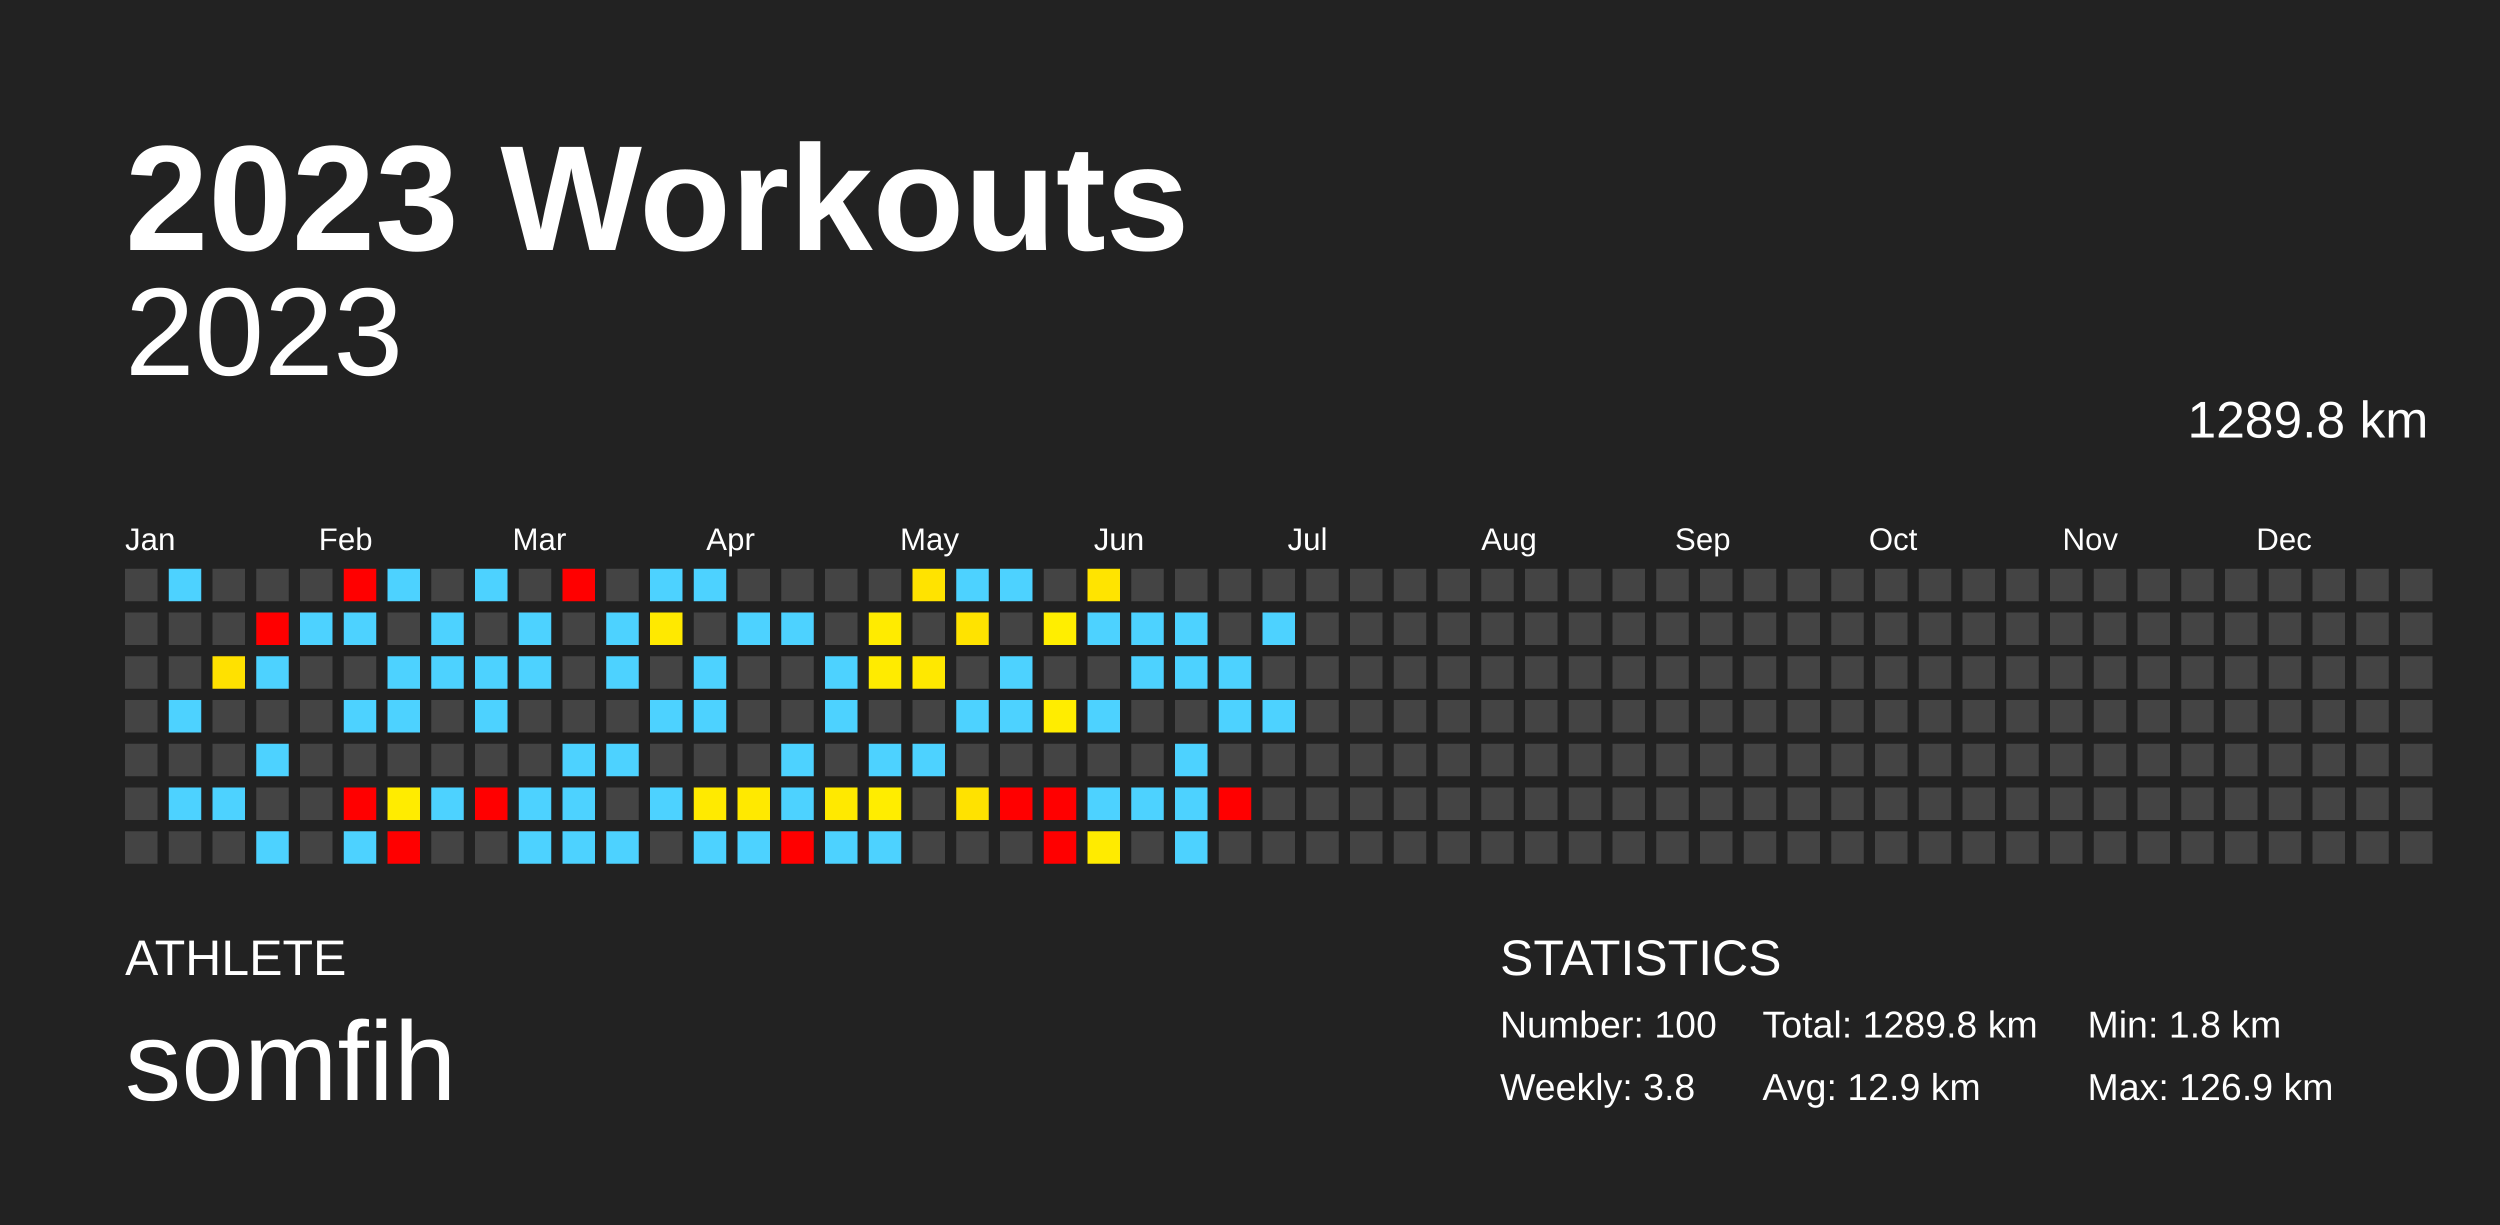
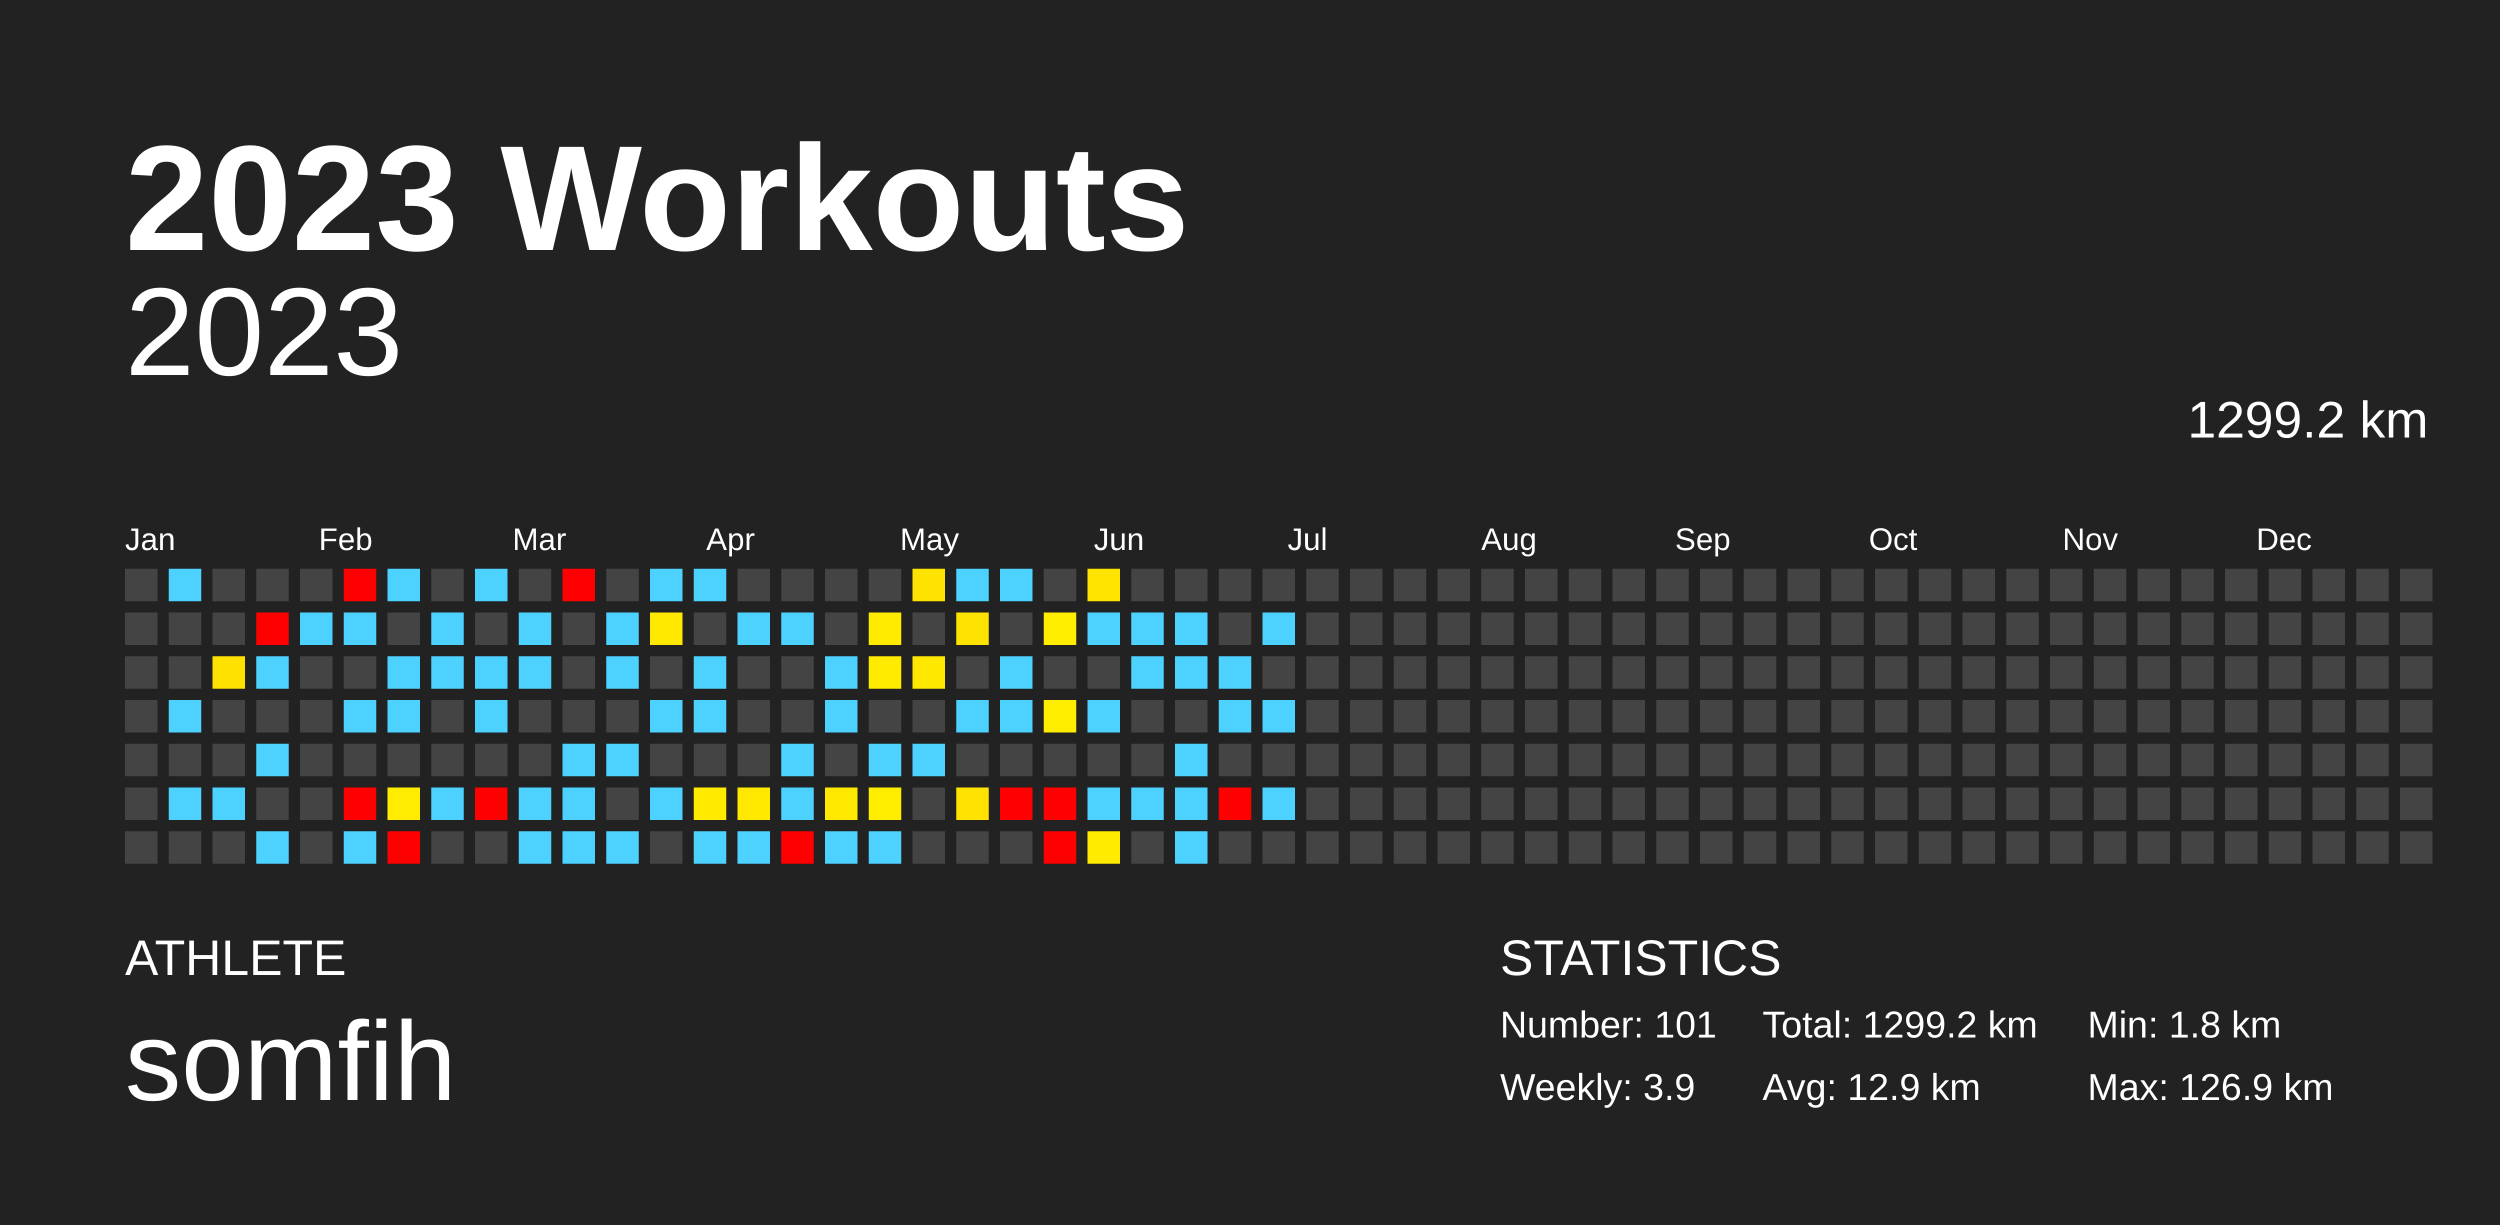
<svg xmlns="http://www.w3.org/2000/svg" baseProfile="full" height="98mm" version="1.1" viewBox="0,0,200,98" width="200mm">
  <defs />
  <rect fill="#222222" height="98" width="200" x="0" y="0" />
  <text fill="#FFFFFF" style="font-size:12px; font-family:Arial; font-weight:bold;" x="10" y="20">2023 Workouts</text>
  <text fill="#FFFFFF" style="font-size:4px; font-family:Arial" x="10" y="78">ATHLETE</text>
  <text fill="#FFFFFF" style="font-size:9px; font-family:Arial" x="10" y="88">somfih</text>
  <text fill="#FFFFFF" style="font-size:4px; font-family:Arial" x="120" y="78">STATISTICS</text>
-   <text fill="#FFFFFF" style="font-size:3px; font-family:Arial" x="120" y="83">Number: 100</text>
-   <text fill="#FFFFFF" style="font-size:3px; font-family:Arial" x="120" y="88">Weekly: 3.8</text>
-   <text fill="#FFFFFF" style="font-size:3px; font-family:Arial" x="141" y="83">Total: 1289.8 km</text>
+   <text fill="#FFFFFF" style="font-size:3px; font-family:Arial" x="120" y="83">Number: 101</text>
+   <text fill="#FFFFFF" style="font-size:3px; font-family:Arial" x="120" y="88">Weekly: 3.9</text>
+   <text fill="#FFFFFF" style="font-size:3px; font-family:Arial" x="141" y="83">Total: 1299.2 km</text>
  <text fill="#FFFFFF" style="font-size:3px; font-family:Arial" x="141" y="88">Avg: 12.9 km</text>
  <text fill="#FFFFFF" style="font-size:3px; font-family:Arial" x="167" y="83">Min: 1.8 km</text>
  <text fill="#FFFFFF" style="font-size:3px; font-family:Arial" x="167" y="88">Max: 126.9 km</text>
  <text alignment-baseline="hanging" fill="#FFFFFF" style="font-size:10.0px; font-family:Arial;" x="10" y="30">2023</text>
-   <text alignment-baseline="hanging" fill="#FFFFFF" style="font-size:4.125px; font-family:Arial;" x="175" y="35">1289.8 km</text>
+   <text alignment-baseline="hanging" fill="#FFFFFF" style="font-size:4.125px; font-family:Arial;" x="175" y="35">1299.2 km</text>
  <text fill="#FFFFFF" style="font-size:2.5px; font-family:Arial" x="10.0" y="44">Jan</text>
  <text fill="#FFFFFF" style="font-size:2.5px; font-family:Arial" x="25.5" y="44">Feb</text>
  <text fill="#FFFFFF" style="font-size:2.5px; font-family:Arial" x="41.0" y="44">Mar</text>
  <text fill="#FFFFFF" style="font-size:2.5px; font-family:Arial" x="56.5" y="44">Apr</text>
  <text fill="#FFFFFF" style="font-size:2.5px; font-family:Arial" x="72.0" y="44">May</text>
  <text fill="#FFFFFF" style="font-size:2.5px; font-family:Arial" x="87.5" y="44">Jun</text>
  <text fill="#FFFFFF" style="font-size:2.5px; font-family:Arial" x="103.0" y="44">Jul</text>
  <text fill="#FFFFFF" style="font-size:2.5px; font-family:Arial" x="118.5" y="44">Aug</text>
  <text fill="#FFFFFF" style="font-size:2.5px; font-family:Arial" x="134.0" y="44">Sep</text>
  <text fill="#FFFFFF" style="font-size:2.5px; font-family:Arial" x="149.5" y="44">Oct</text>
  <text fill="#FFFFFF" style="font-size:2.5px; font-family:Arial" x="165.0" y="44">Nov</text>
  <text fill="#FFFFFF" style="font-size:2.5px; font-family:Arial" x="180.5" y="44">Dec</text>
  <rect fill="#444444" height="2.6" width="2.6" x="10.0" y="45.5" />
  <rect fill="#444444" height="2.6" width="2.6" x="10.0" y="49.0" />
  <rect fill="#444444" height="2.6" width="2.6" x="10.0" y="52.5" />
  <rect fill="#444444" height="2.6" width="2.6" x="10.0" y="56.0" />
  <rect fill="#444444" height="2.6" width="2.6" x="10.0" y="59.5" />
  <rect fill="#444444" height="2.6" width="2.6" x="10.0" y="63.0" />
  <rect fill="#444444" height="2.6" width="2.6" x="10.0" y="66.5" />
  <rect fill="#4dd2ff" height="2.6" width="2.6" x="13.5" y="45.5" />
  <rect fill="#444444" height="2.6" width="2.6" x="13.5" y="49.0" />
  <rect fill="#444444" height="2.6" width="2.6" x="13.5" y="52.5" />
  <rect fill="#4dd2ff" height="2.6" width="2.6" x="13.5" y="56.0" />
  <rect fill="#444444" height="2.6" width="2.6" x="13.5" y="59.5" />
  <rect fill="#4dd2ff" height="2.6" width="2.6" x="13.5" y="63.0" />
  <rect fill="#444444" height="2.6" width="2.6" x="13.5" y="66.5" />
  <rect fill="#444444" height="2.6" width="2.6" x="17.0" y="45.5" />
  <rect fill="#444444" height="2.6" width="2.6" x="17.0" y="49.0" />
  <rect fill="#ffe100" height="2.6" width="2.6" x="17.0" y="52.5" />
  <rect fill="#444444" height="2.6" width="2.6" x="17.0" y="56.0" />
  <rect fill="#444444" height="2.6" width="2.6" x="17.0" y="59.5" />
  <rect fill="#4dd2ff" height="2.6" width="2.6" x="17.0" y="63.0" />
  <rect fill="#444444" height="2.6" width="2.6" x="17.0" y="66.5" />
  <rect fill="#444444" height="2.6" width="2.6" x="20.5" y="45.5" />
  <rect fill="red" height="2.6" width="2.6" x="20.5" y="49.0" />
  <rect fill="#4dd2ff" height="2.6" width="2.6" x="20.5" y="52.5" />
  <rect fill="#444444" height="2.6" width="2.6" x="20.5" y="56.0" />
  <rect fill="#4dd2ff" height="2.6" width="2.6" x="20.5" y="59.5" />
  <rect fill="#444444" height="2.6" width="2.6" x="20.5" y="63.0" />
  <rect fill="#4dd2ff" height="2.6" width="2.6" x="20.5" y="66.5" />
  <rect fill="#444444" height="2.6" width="2.6" x="24.0" y="45.5" />
  <rect fill="#4dd2ff" height="2.6" width="2.6" x="24.0" y="49.0" />
  <rect fill="#444444" height="2.6" width="2.6" x="24.0" y="52.5" />
  <rect fill="#444444" height="2.6" width="2.6" x="24.0" y="56.0" />
  <rect fill="#444444" height="2.6" width="2.6" x="24.0" y="59.5" />
  <rect fill="#444444" height="2.6" width="2.6" x="24.0" y="63.0" />
  <rect fill="#444444" height="2.6" width="2.6" x="24.0" y="66.5" />
  <rect fill="red" height="2.6" width="2.6" x="27.5" y="45.5" />
  <rect fill="#4dd2ff" height="2.6" width="2.6" x="27.5" y="49.0" />
  <rect fill="#444444" height="2.6" width="2.6" x="27.5" y="52.5" />
  <rect fill="#4dd2ff" height="2.6" width="2.6" x="27.5" y="56.0" />
  <rect fill="#444444" height="2.6" width="2.6" x="27.5" y="59.5" />
  <rect fill="red" height="2.6" width="2.6" x="27.5" y="63.0" />
  <rect fill="#4dd2ff" height="2.6" width="2.6" x="27.5" y="66.5" />
  <rect fill="#4dd2ff" height="2.6" width="2.6" x="31.0" y="45.5" />
  <rect fill="#444444" height="2.6" width="2.6" x="31.0" y="49.0" />
  <rect fill="#4dd2ff" height="2.6" width="2.6" x="31.0" y="52.5" />
  <rect fill="#4dd2ff" height="2.6" width="2.6" x="31.0" y="56.0" />
  <rect fill="#444444" height="2.6" width="2.6" x="31.0" y="59.5" />
  <rect fill="#ffec00" height="2.6" width="2.6" x="31.0" y="63.0" />
  <rect fill="red" height="2.6" width="2.6" x="31.0" y="66.5" />
  <rect fill="#444444" height="2.6" width="2.6" x="34.5" y="45.5" />
  <rect fill="#4dd2ff" height="2.6" width="2.6" x="34.5" y="49.0" />
  <rect fill="#4dd2ff" height="2.6" width="2.6" x="34.5" y="52.5" />
  <rect fill="#444444" height="2.6" width="2.6" x="34.5" y="56.0" />
  <rect fill="#444444" height="2.6" width="2.6" x="34.5" y="59.5" />
  <rect fill="#4dd2ff" height="2.6" width="2.6" x="34.5" y="63.0" />
  <rect fill="#444444" height="2.6" width="2.6" x="34.5" y="66.5" />
  <rect fill="#4dd2ff" height="2.6" width="2.6" x="38.0" y="45.5" />
  <rect fill="#444444" height="2.6" width="2.6" x="38.0" y="49.0" />
  <rect fill="#4dd2ff" height="2.6" width="2.6" x="38.0" y="52.5" />
  <rect fill="#4dd2ff" height="2.6" width="2.6" x="38.0" y="56.0" />
  <rect fill="#444444" height="2.6" width="2.6" x="38.0" y="59.5" />
  <rect fill="red" height="2.6" width="2.6" x="38.0" y="63.0" />
  <rect fill="#444444" height="2.6" width="2.6" x="38.0" y="66.5" />
  <rect fill="#444444" height="2.6" width="2.6" x="41.5" y="45.5" />
  <rect fill="#4dd2ff" height="2.6" width="2.6" x="41.5" y="49.0" />
  <rect fill="#4dd2ff" height="2.6" width="2.6" x="41.5" y="52.5" />
  <rect fill="#444444" height="2.6" width="2.6" x="41.5" y="56.0" />
  <rect fill="#444444" height="2.6" width="2.6" x="41.5" y="59.5" />
  <rect fill="#4dd2ff" height="2.6" width="2.6" x="41.5" y="63.0" />
  <rect fill="#4dd2ff" height="2.6" width="2.6" x="41.5" y="66.5" />
  <rect fill="red" height="2.6" width="2.6" x="45.0" y="45.5" />
  <rect fill="#444444" height="2.6" width="2.6" x="45.0" y="49.0" />
  <rect fill="#444444" height="2.6" width="2.6" x="45.0" y="52.5" />
  <rect fill="#444444" height="2.6" width="2.6" x="45.0" y="56.0" />
  <rect fill="#4dd2ff" height="2.6" width="2.6" x="45.0" y="59.5" />
  <rect fill="#4dd2ff" height="2.6" width="2.6" x="45.0" y="63.0" />
  <rect fill="#4dd2ff" height="2.6" width="2.6" x="45.0" y="66.5" />
  <rect fill="#444444" height="2.6" width="2.6" x="48.5" y="45.5" />
  <rect fill="#4dd2ff" height="2.6" width="2.6" x="48.5" y="49.0" />
  <rect fill="#4dd2ff" height="2.6" width="2.6" x="48.5" y="52.5" />
  <rect fill="#444444" height="2.6" width="2.6" x="48.5" y="56.0" />
  <rect fill="#4dd2ff" height="2.6" width="2.6" x="48.5" y="59.5" />
  <rect fill="#444444" height="2.6" width="2.6" x="48.5" y="63.0" />
  <rect fill="#4dd2ff" height="2.6" width="2.6" x="48.5" y="66.5" />
  <rect fill="#4dd2ff" height="2.6" width="2.6" x="52.0" y="45.5" />
  <rect fill="#ffe900" height="2.6" width="2.6" x="52.0" y="49.0" />
  <rect fill="#444444" height="2.6" width="2.6" x="52.0" y="52.5" />
  <rect fill="#4dd2ff" height="2.6" width="2.6" x="52.0" y="56.0" />
  <rect fill="#444444" height="2.6" width="2.6" x="52.0" y="59.5" />
  <rect fill="#4dd2ff" height="2.6" width="2.6" x="52.0" y="63.0" />
  <rect fill="#444444" height="2.6" width="2.6" x="52.0" y="66.5" />
  <rect fill="#4dd2ff" height="2.6" width="2.6" x="55.5" y="45.5" />
  <rect fill="#444444" height="2.6" width="2.6" x="55.5" y="49.0" />
  <rect fill="#4dd2ff" height="2.6" width="2.6" x="55.5" y="52.5" />
  <rect fill="#4dd2ff" height="2.6" width="2.6" x="55.5" y="56.0" />
  <rect fill="#444444" height="2.6" width="2.6" x="55.5" y="59.5" />
  <rect fill="#ffea00" height="2.6" width="2.6" x="55.5" y="63.0" />
  <rect fill="#4dd2ff" height="2.6" width="2.6" x="55.5" y="66.5" />
  <rect fill="#444444" height="2.6" width="2.6" x="59.0" y="45.5" />
  <rect fill="#4dd2ff" height="2.6" width="2.6" x="59.0" y="49.0" />
  <rect fill="#444444" height="2.6" width="2.6" x="59.0" y="52.5" />
  <rect fill="#444444" height="2.6" width="2.6" x="59.0" y="56.0" />
  <rect fill="#444444" height="2.6" width="2.6" x="59.0" y="59.5" />
  <rect fill="#ffe900" height="2.6" width="2.6" x="59.0" y="63.0" />
  <rect fill="#4dd2ff" height="2.6" width="2.6" x="59.0" y="66.5" />
  <rect fill="#444444" height="2.6" width="2.6" x="62.5" y="45.5" />
  <rect fill="#4dd2ff" height="2.6" width="2.6" x="62.5" y="49.0" />
  <rect fill="#444444" height="2.6" width="2.6" x="62.5" y="52.5" />
  <rect fill="#444444" height="2.6" width="2.6" x="62.5" y="56.0" />
  <rect fill="#4dd2ff" height="2.6" width="2.6" x="62.5" y="59.5" />
  <rect fill="#4dd2ff" height="2.6" width="2.6" x="62.5" y="63.0" />
  <rect fill="red" height="2.6" width="2.6" x="62.5" y="66.5" />
  <rect fill="#444444" height="2.6" width="2.6" x="66.0" y="45.5" />
  <rect fill="#444444" height="2.6" width="2.6" x="66.0" y="49.0" />
  <rect fill="#4dd2ff" height="2.6" width="2.6" x="66.0" y="52.5" />
  <rect fill="#4dd2ff" height="2.6" width="2.6" x="66.0" y="56.0" />
  <rect fill="#444444" height="2.6" width="2.6" x="66.0" y="59.5" />
  <rect fill="#ffe900" height="2.6" width="2.6" x="66.0" y="63.0" />
  <rect fill="#4dd2ff" height="2.6" width="2.6" x="66.0" y="66.5" />
  <rect fill="#444444" height="2.6" width="2.6" x="69.5" y="45.5" />
  <rect fill="#ffeb00" height="2.6" width="2.6" x="69.5" y="49.0" />
  <rect fill="#ffeb00" height="2.6" width="2.6" x="69.5" y="52.5" />
  <rect fill="#444444" height="2.6" width="2.6" x="69.5" y="56.0" />
  <rect fill="#4dd2ff" height="2.6" width="2.6" x="69.5" y="59.5" />
  <rect fill="#ffed00" height="2.6" width="2.6" x="69.5" y="63.0" />
  <rect fill="#4dd2ff" height="2.6" width="2.6" x="69.5" y="66.5" />
  <rect fill="#ffe300" height="2.6" width="2.6" x="73.0" y="45.5" />
  <rect fill="#444444" height="2.6" width="2.6" x="73.0" y="49.0" />
  <rect fill="#ffe800" height="2.6" width="2.6" x="73.0" y="52.5" />
  <rect fill="#444444" height="2.6" width="2.6" x="73.0" y="56.0" />
  <rect fill="#4dd2ff" height="2.6" width="2.6" x="73.0" y="59.5" />
  <rect fill="#444444" height="2.6" width="2.6" x="73.0" y="63.0" />
  <rect fill="#444444" height="2.6" width="2.6" x="73.0" y="66.5" />
  <rect fill="#4dd2ff" height="2.6" width="2.6" x="76.5" y="45.5" />
  <rect fill="#ffe300" height="2.6" width="2.6" x="76.5" y="49.0" />
  <rect fill="#444444" height="2.6" width="2.6" x="76.5" y="52.5" />
  <rect fill="#4dd2ff" height="2.6" width="2.6" x="76.5" y="56.0" />
  <rect fill="#444444" height="2.6" width="2.6" x="76.5" y="59.5" />
  <rect fill="#ffe200" height="2.6" width="2.6" x="76.5" y="63.0" />
  <rect fill="#444444" height="2.6" width="2.6" x="76.5" y="66.5" />
  <rect fill="#4dd2ff" height="2.6" width="2.6" x="80.0" y="45.5" />
  <rect fill="#444444" height="2.6" width="2.6" x="80.0" y="49.0" />
  <rect fill="#4dd2ff" height="2.6" width="2.6" x="80.0" y="52.5" />
  <rect fill="#4dd2ff" height="2.6" width="2.6" x="80.0" y="56.0" />
  <rect fill="#444444" height="2.6" width="2.6" x="80.0" y="59.5" />
  <rect fill="red" height="2.6" width="2.6" x="80.0" y="63.0" />
  <rect fill="#444444" height="2.6" width="2.6" x="80.0" y="66.5" />
  <rect fill="#444444" height="2.6" width="2.6" x="83.5" y="45.5" />
  <rect fill="#ffee00" height="2.6" width="2.6" x="83.5" y="49.0" />
  <rect fill="#444444" height="2.6" width="2.6" x="83.5" y="52.5" />
  <rect fill="#ffed00" height="2.6" width="2.6" x="83.5" y="56.0" />
  <rect fill="#444444" height="2.6" width="2.6" x="83.5" y="59.5" />
  <rect fill="red" height="2.6" width="2.6" x="83.5" y="63.0" />
  <rect fill="red" height="2.6" width="2.6" x="83.5" y="66.5" />
  <rect fill="#ffe400" height="2.6" width="2.6" x="87.0" y="45.5" />
  <rect fill="#4dd2ff" height="2.6" width="2.6" x="87.0" y="49.0" />
  <rect fill="#444444" height="2.6" width="2.6" x="87.0" y="52.5" />
  <rect fill="#4dd2ff" height="2.6" width="2.6" x="87.0" y="56.0" />
  <rect fill="#444444" height="2.6" width="2.6" x="87.0" y="59.5" />
  <rect fill="#4dd2ff" height="2.6" width="2.6" x="87.0" y="63.0" />
  <rect fill="#ffeb00" height="2.6" width="2.6" x="87.0" y="66.5" />
  <rect fill="#444444" height="2.6" width="2.6" x="90.5" y="45.5" />
  <rect fill="#4dd2ff" height="2.6" width="2.6" x="90.5" y="49.0" />
  <rect fill="#4dd2ff" height="2.6" width="2.6" x="90.5" y="52.5" />
  <rect fill="#444444" height="2.6" width="2.6" x="90.5" y="56.0" />
  <rect fill="#444444" height="2.6" width="2.6" x="90.5" y="59.5" />
  <rect fill="#4dd2ff" height="2.6" width="2.6" x="90.5" y="63.0" />
  <rect fill="#444444" height="2.6" width="2.6" x="90.5" y="66.5" />
  <rect fill="#444444" height="2.6" width="2.6" x="94.0" y="45.5" />
  <rect fill="#4dd2ff" height="2.6" width="2.6" x="94.0" y="49.0" />
  <rect fill="#4dd2ff" height="2.6" width="2.6" x="94.0" y="52.5" />
  <rect fill="#444444" height="2.6" width="2.6" x="94.0" y="56.0" />
  <rect fill="#4dd2ff" height="2.6" width="2.6" x="94.0" y="59.5" />
  <rect fill="#4dd2ff" height="2.6" width="2.6" x="94.0" y="63.0" />
  <rect fill="#4dd2ff" height="2.6" width="2.6" x="94.0" y="66.5" />
  <rect fill="#444444" height="2.6" width="2.6" x="97.5" y="45.5" />
  <rect fill="#444444" height="2.6" width="2.6" x="97.5" y="49.0" />
  <rect fill="#4dd2ff" height="2.6" width="2.6" x="97.5" y="52.5" />
  <rect fill="#4dd2ff" height="2.6" width="2.6" x="97.5" y="56.0" />
  <rect fill="#444444" height="2.6" width="2.6" x="97.5" y="59.5" />
  <rect fill="red" height="2.6" width="2.6" x="97.5" y="63.0" />
  <rect fill="#444444" height="2.6" width="2.6" x="97.5" y="66.5" />
  <rect fill="#444444" height="2.6" width="2.6" x="101.0" y="45.5" />
  <rect fill="#4dd2ff" height="2.6" width="2.6" x="101.0" y="49.0" />
  <rect fill="#444444" height="2.6" width="2.6" x="101.0" y="52.5" />
  <rect fill="#4dd2ff" height="2.6" width="2.6" x="101.0" y="56.0" />
  <rect fill="#444444" height="2.6" width="2.6" x="101.0" y="59.5" />
-   <rect fill="#444444" height="2.6" width="2.6" x="101.0" y="63.0" />
+   <rect fill="#4dd2ff" height="2.6" width="2.6" x="101.0" y="63.0" />
  <rect fill="#444444" height="2.6" width="2.6" x="101.0" y="66.5" />
  <rect fill="#444444" height="2.6" width="2.6" x="104.5" y="45.5" />
  <rect fill="#444444" height="2.6" width="2.6" x="104.5" y="49.0" />
  <rect fill="#444444" height="2.6" width="2.6" x="104.5" y="52.5" />
  <rect fill="#444444" height="2.6" width="2.6" x="104.5" y="56.0" />
  <rect fill="#444444" height="2.6" width="2.6" x="104.5" y="59.5" />
  <rect fill="#444444" height="2.6" width="2.6" x="104.5" y="63.0" />
  <rect fill="#444444" height="2.6" width="2.6" x="104.5" y="66.5" />
  <rect fill="#444444" height="2.6" width="2.6" x="108.0" y="45.5" />
  <rect fill="#444444" height="2.6" width="2.6" x="108.0" y="49.0" />
  <rect fill="#444444" height="2.6" width="2.6" x="108.0" y="52.5" />
  <rect fill="#444444" height="2.6" width="2.6" x="108.0" y="56.0" />
  <rect fill="#444444" height="2.6" width="2.6" x="108.0" y="59.5" />
  <rect fill="#444444" height="2.6" width="2.6" x="108.0" y="63.0" />
  <rect fill="#444444" height="2.6" width="2.6" x="108.0" y="66.5" />
  <rect fill="#444444" height="2.6" width="2.6" x="111.5" y="45.5" />
  <rect fill="#444444" height="2.6" width="2.6" x="111.5" y="49.0" />
  <rect fill="#444444" height="2.6" width="2.6" x="111.5" y="52.5" />
  <rect fill="#444444" height="2.6" width="2.6" x="111.5" y="56.0" />
  <rect fill="#444444" height="2.6" width="2.6" x="111.5" y="59.5" />
  <rect fill="#444444" height="2.6" width="2.6" x="111.5" y="63.0" />
  <rect fill="#444444" height="2.6" width="2.6" x="111.5" y="66.5" />
  <rect fill="#444444" height="2.6" width="2.6" x="115.0" y="45.5" />
  <rect fill="#444444" height="2.6" width="2.6" x="115.0" y="49.0" />
  <rect fill="#444444" height="2.6" width="2.6" x="115.0" y="52.5" />
  <rect fill="#444444" height="2.6" width="2.6" x="115.0" y="56.0" />
  <rect fill="#444444" height="2.6" width="2.6" x="115.0" y="59.5" />
  <rect fill="#444444" height="2.6" width="2.6" x="115.0" y="63.0" />
  <rect fill="#444444" height="2.6" width="2.6" x="115.0" y="66.5" />
  <rect fill="#444444" height="2.6" width="2.6" x="118.5" y="45.5" />
  <rect fill="#444444" height="2.6" width="2.6" x="118.5" y="49.0" />
  <rect fill="#444444" height="2.6" width="2.6" x="118.5" y="52.5" />
  <rect fill="#444444" height="2.6" width="2.6" x="118.5" y="56.0" />
  <rect fill="#444444" height="2.6" width="2.6" x="118.5" y="59.5" />
  <rect fill="#444444" height="2.6" width="2.6" x="118.5" y="63.0" />
  <rect fill="#444444" height="2.6" width="2.6" x="118.5" y="66.5" />
  <rect fill="#444444" height="2.6" width="2.6" x="122.0" y="45.5" />
  <rect fill="#444444" height="2.6" width="2.6" x="122.0" y="49.0" />
  <rect fill="#444444" height="2.6" width="2.6" x="122.0" y="52.5" />
  <rect fill="#444444" height="2.6" width="2.6" x="122.0" y="56.0" />
  <rect fill="#444444" height="2.6" width="2.6" x="122.0" y="59.5" />
  <rect fill="#444444" height="2.6" width="2.6" x="122.0" y="63.0" />
  <rect fill="#444444" height="2.6" width="2.6" x="122.0" y="66.5" />
  <rect fill="#444444" height="2.6" width="2.6" x="125.5" y="45.5" />
  <rect fill="#444444" height="2.6" width="2.6" x="125.5" y="49.0" />
  <rect fill="#444444" height="2.6" width="2.6" x="125.5" y="52.5" />
  <rect fill="#444444" height="2.6" width="2.6" x="125.5" y="56.0" />
  <rect fill="#444444" height="2.6" width="2.6" x="125.5" y="59.5" />
  <rect fill="#444444" height="2.6" width="2.6" x="125.5" y="63.0" />
  <rect fill="#444444" height="2.6" width="2.6" x="125.5" y="66.5" />
  <rect fill="#444444" height="2.6" width="2.6" x="129.0" y="45.5" />
  <rect fill="#444444" height="2.6" width="2.6" x="129.0" y="49.0" />
  <rect fill="#444444" height="2.6" width="2.6" x="129.0" y="52.5" />
  <rect fill="#444444" height="2.6" width="2.6" x="129.0" y="56.0" />
  <rect fill="#444444" height="2.6" width="2.6" x="129.0" y="59.5" />
  <rect fill="#444444" height="2.6" width="2.6" x="129.0" y="63.0" />
  <rect fill="#444444" height="2.6" width="2.6" x="129.0" y="66.5" />
  <rect fill="#444444" height="2.6" width="2.6" x="132.5" y="45.5" />
  <rect fill="#444444" height="2.6" width="2.6" x="132.5" y="49.0" />
  <rect fill="#444444" height="2.6" width="2.6" x="132.5" y="52.5" />
  <rect fill="#444444" height="2.6" width="2.6" x="132.5" y="56.0" />
  <rect fill="#444444" height="2.6" width="2.6" x="132.5" y="59.5" />
  <rect fill="#444444" height="2.6" width="2.6" x="132.5" y="63.0" />
  <rect fill="#444444" height="2.6" width="2.6" x="132.5" y="66.5" />
  <rect fill="#444444" height="2.6" width="2.6" x="136.0" y="45.5" />
  <rect fill="#444444" height="2.6" width="2.6" x="136.0" y="49.0" />
  <rect fill="#444444" height="2.6" width="2.6" x="136.0" y="52.5" />
  <rect fill="#444444" height="2.6" width="2.6" x="136.0" y="56.0" />
  <rect fill="#444444" height="2.6" width="2.6" x="136.0" y="59.5" />
  <rect fill="#444444" height="2.6" width="2.6" x="136.0" y="63.0" />
  <rect fill="#444444" height="2.6" width="2.6" x="136.0" y="66.5" />
  <rect fill="#444444" height="2.6" width="2.6" x="139.5" y="45.5" />
  <rect fill="#444444" height="2.6" width="2.6" x="139.5" y="49.0" />
  <rect fill="#444444" height="2.6" width="2.6" x="139.5" y="52.5" />
  <rect fill="#444444" height="2.6" width="2.6" x="139.5" y="56.0" />
  <rect fill="#444444" height="2.6" width="2.6" x="139.5" y="59.5" />
  <rect fill="#444444" height="2.6" width="2.6" x="139.5" y="63.0" />
  <rect fill="#444444" height="2.6" width="2.6" x="139.5" y="66.5" />
  <rect fill="#444444" height="2.6" width="2.6" x="143.0" y="45.5" />
  <rect fill="#444444" height="2.6" width="2.6" x="143.0" y="49.0" />
  <rect fill="#444444" height="2.6" width="2.6" x="143.0" y="52.5" />
  <rect fill="#444444" height="2.6" width="2.6" x="143.0" y="56.0" />
  <rect fill="#444444" height="2.6" width="2.6" x="143.0" y="59.5" />
  <rect fill="#444444" height="2.6" width="2.6" x="143.0" y="63.0" />
  <rect fill="#444444" height="2.6" width="2.6" x="143.0" y="66.5" />
  <rect fill="#444444" height="2.6" width="2.6" x="146.5" y="45.5" />
  <rect fill="#444444" height="2.6" width="2.6" x="146.5" y="49.0" />
  <rect fill="#444444" height="2.6" width="2.6" x="146.5" y="52.5" />
  <rect fill="#444444" height="2.6" width="2.6" x="146.5" y="56.0" />
  <rect fill="#444444" height="2.6" width="2.6" x="146.5" y="59.5" />
  <rect fill="#444444" height="2.6" width="2.6" x="146.5" y="63.0" />
  <rect fill="#444444" height="2.6" width="2.6" x="146.5" y="66.5" />
  <rect fill="#444444" height="2.6" width="2.6" x="150.0" y="45.5" />
  <rect fill="#444444" height="2.6" width="2.6" x="150.0" y="49.0" />
  <rect fill="#444444" height="2.6" width="2.6" x="150.0" y="52.5" />
  <rect fill="#444444" height="2.6" width="2.6" x="150.0" y="56.0" />
  <rect fill="#444444" height="2.6" width="2.6" x="150.0" y="59.5" />
  <rect fill="#444444" height="2.6" width="2.6" x="150.0" y="63.0" />
  <rect fill="#444444" height="2.6" width="2.6" x="150.0" y="66.5" />
  <rect fill="#444444" height="2.6" width="2.6" x="153.5" y="45.5" />
  <rect fill="#444444" height="2.6" width="2.6" x="153.5" y="49.0" />
  <rect fill="#444444" height="2.6" width="2.6" x="153.5" y="52.5" />
  <rect fill="#444444" height="2.6" width="2.6" x="153.5" y="56.0" />
  <rect fill="#444444" height="2.6" width="2.6" x="153.5" y="59.5" />
  <rect fill="#444444" height="2.6" width="2.6" x="153.5" y="63.0" />
  <rect fill="#444444" height="2.6" width="2.6" x="153.5" y="66.5" />
  <rect fill="#444444" height="2.6" width="2.6" x="157.0" y="45.5" />
  <rect fill="#444444" height="2.6" width="2.6" x="157.0" y="49.0" />
  <rect fill="#444444" height="2.6" width="2.6" x="157.0" y="52.5" />
  <rect fill="#444444" height="2.6" width="2.6" x="157.0" y="56.0" />
  <rect fill="#444444" height="2.6" width="2.6" x="157.0" y="59.5" />
  <rect fill="#444444" height="2.6" width="2.6" x="157.0" y="63.0" />
  <rect fill="#444444" height="2.6" width="2.6" x="157.0" y="66.5" />
  <rect fill="#444444" height="2.6" width="2.6" x="160.5" y="45.5" />
  <rect fill="#444444" height="2.6" width="2.6" x="160.5" y="49.0" />
  <rect fill="#444444" height="2.6" width="2.6" x="160.5" y="52.5" />
  <rect fill="#444444" height="2.6" width="2.6" x="160.5" y="56.0" />
  <rect fill="#444444" height="2.6" width="2.6" x="160.5" y="59.5" />
  <rect fill="#444444" height="2.6" width="2.6" x="160.5" y="63.0" />
  <rect fill="#444444" height="2.6" width="2.6" x="160.5" y="66.5" />
  <rect fill="#444444" height="2.6" width="2.6" x="164.0" y="45.5" />
  <rect fill="#444444" height="2.6" width="2.6" x="164.0" y="49.0" />
  <rect fill="#444444" height="2.6" width="2.6" x="164.0" y="52.5" />
  <rect fill="#444444" height="2.6" width="2.6" x="164.0" y="56.0" />
  <rect fill="#444444" height="2.6" width="2.6" x="164.0" y="59.5" />
  <rect fill="#444444" height="2.6" width="2.6" x="164.0" y="63.0" />
  <rect fill="#444444" height="2.6" width="2.6" x="164.0" y="66.5" />
  <rect fill="#444444" height="2.6" width="2.6" x="167.5" y="45.5" />
  <rect fill="#444444" height="2.6" width="2.6" x="167.5" y="49.0" />
  <rect fill="#444444" height="2.6" width="2.6" x="167.5" y="52.5" />
  <rect fill="#444444" height="2.6" width="2.6" x="167.5" y="56.0" />
  <rect fill="#444444" height="2.6" width="2.6" x="167.5" y="59.5" />
  <rect fill="#444444" height="2.6" width="2.6" x="167.5" y="63.0" />
  <rect fill="#444444" height="2.6" width="2.6" x="167.5" y="66.5" />
  <rect fill="#444444" height="2.6" width="2.6" x="171.0" y="45.5" />
  <rect fill="#444444" height="2.6" width="2.6" x="171.0" y="49.0" />
  <rect fill="#444444" height="2.6" width="2.6" x="171.0" y="52.5" />
  <rect fill="#444444" height="2.6" width="2.6" x="171.0" y="56.0" />
  <rect fill="#444444" height="2.6" width="2.6" x="171.0" y="59.5" />
  <rect fill="#444444" height="2.6" width="2.6" x="171.0" y="63.0" />
  <rect fill="#444444" height="2.6" width="2.6" x="171.0" y="66.5" />
  <rect fill="#444444" height="2.6" width="2.6" x="174.5" y="45.5" />
  <rect fill="#444444" height="2.6" width="2.6" x="174.5" y="49.0" />
  <rect fill="#444444" height="2.6" width="2.6" x="174.5" y="52.5" />
  <rect fill="#444444" height="2.6" width="2.6" x="174.5" y="56.0" />
  <rect fill="#444444" height="2.6" width="2.6" x="174.5" y="59.5" />
  <rect fill="#444444" height="2.6" width="2.6" x="174.5" y="63.0" />
  <rect fill="#444444" height="2.6" width="2.6" x="174.5" y="66.5" />
  <rect fill="#444444" height="2.6" width="2.6" x="178.0" y="45.5" />
  <rect fill="#444444" height="2.6" width="2.6" x="178.0" y="49.0" />
  <rect fill="#444444" height="2.6" width="2.6" x="178.0" y="52.5" />
  <rect fill="#444444" height="2.6" width="2.6" x="178.0" y="56.0" />
  <rect fill="#444444" height="2.6" width="2.6" x="178.0" y="59.5" />
  <rect fill="#444444" height="2.6" width="2.6" x="178.0" y="63.0" />
  <rect fill="#444444" height="2.6" width="2.6" x="178.0" y="66.5" />
  <rect fill="#444444" height="2.6" width="2.6" x="181.5" y="45.5" />
  <rect fill="#444444" height="2.6" width="2.6" x="181.5" y="49.0" />
  <rect fill="#444444" height="2.6" width="2.6" x="181.5" y="52.5" />
  <rect fill="#444444" height="2.6" width="2.6" x="181.5" y="56.0" />
  <rect fill="#444444" height="2.6" width="2.6" x="181.5" y="59.5" />
  <rect fill="#444444" height="2.6" width="2.6" x="181.5" y="63.0" />
  <rect fill="#444444" height="2.6" width="2.6" x="181.5" y="66.5" />
  <rect fill="#444444" height="2.6" width="2.6" x="185.0" y="45.5" />
  <rect fill="#444444" height="2.6" width="2.6" x="185.0" y="49.0" />
  <rect fill="#444444" height="2.6" width="2.6" x="185.0" y="52.5" />
  <rect fill="#444444" height="2.6" width="2.6" x="185.0" y="56.0" />
  <rect fill="#444444" height="2.6" width="2.6" x="185.0" y="59.5" />
  <rect fill="#444444" height="2.6" width="2.6" x="185.0" y="63.0" />
  <rect fill="#444444" height="2.6" width="2.6" x="185.0" y="66.5" />
  <rect fill="#444444" height="2.6" width="2.6" x="188.5" y="45.5" />
  <rect fill="#444444" height="2.6" width="2.6" x="188.5" y="49.0" />
  <rect fill="#444444" height="2.6" width="2.6" x="188.5" y="52.5" />
  <rect fill="#444444" height="2.6" width="2.6" x="188.5" y="56.0" />
  <rect fill="#444444" height="2.6" width="2.6" x="188.5" y="59.5" />
  <rect fill="#444444" height="2.6" width="2.6" x="188.5" y="63.0" />
  <rect fill="#444444" height="2.6" width="2.6" x="188.5" y="66.5" />
  <rect fill="#444444" height="2.6" width="2.6" x="192.0" y="45.5" />
  <rect fill="#444444" height="2.6" width="2.6" x="192.0" y="49.0" />
  <rect fill="#444444" height="2.6" width="2.6" x="192.0" y="52.5" />
  <rect fill="#444444" height="2.6" width="2.6" x="192.0" y="56.0" />
  <rect fill="#444444" height="2.6" width="2.6" x="192.0" y="59.5" />
  <rect fill="#444444" height="2.6" width="2.6" x="192.0" y="63.0" />
  <rect fill="#444444" height="2.6" width="2.6" x="192.0" y="66.5" />
</svg>
